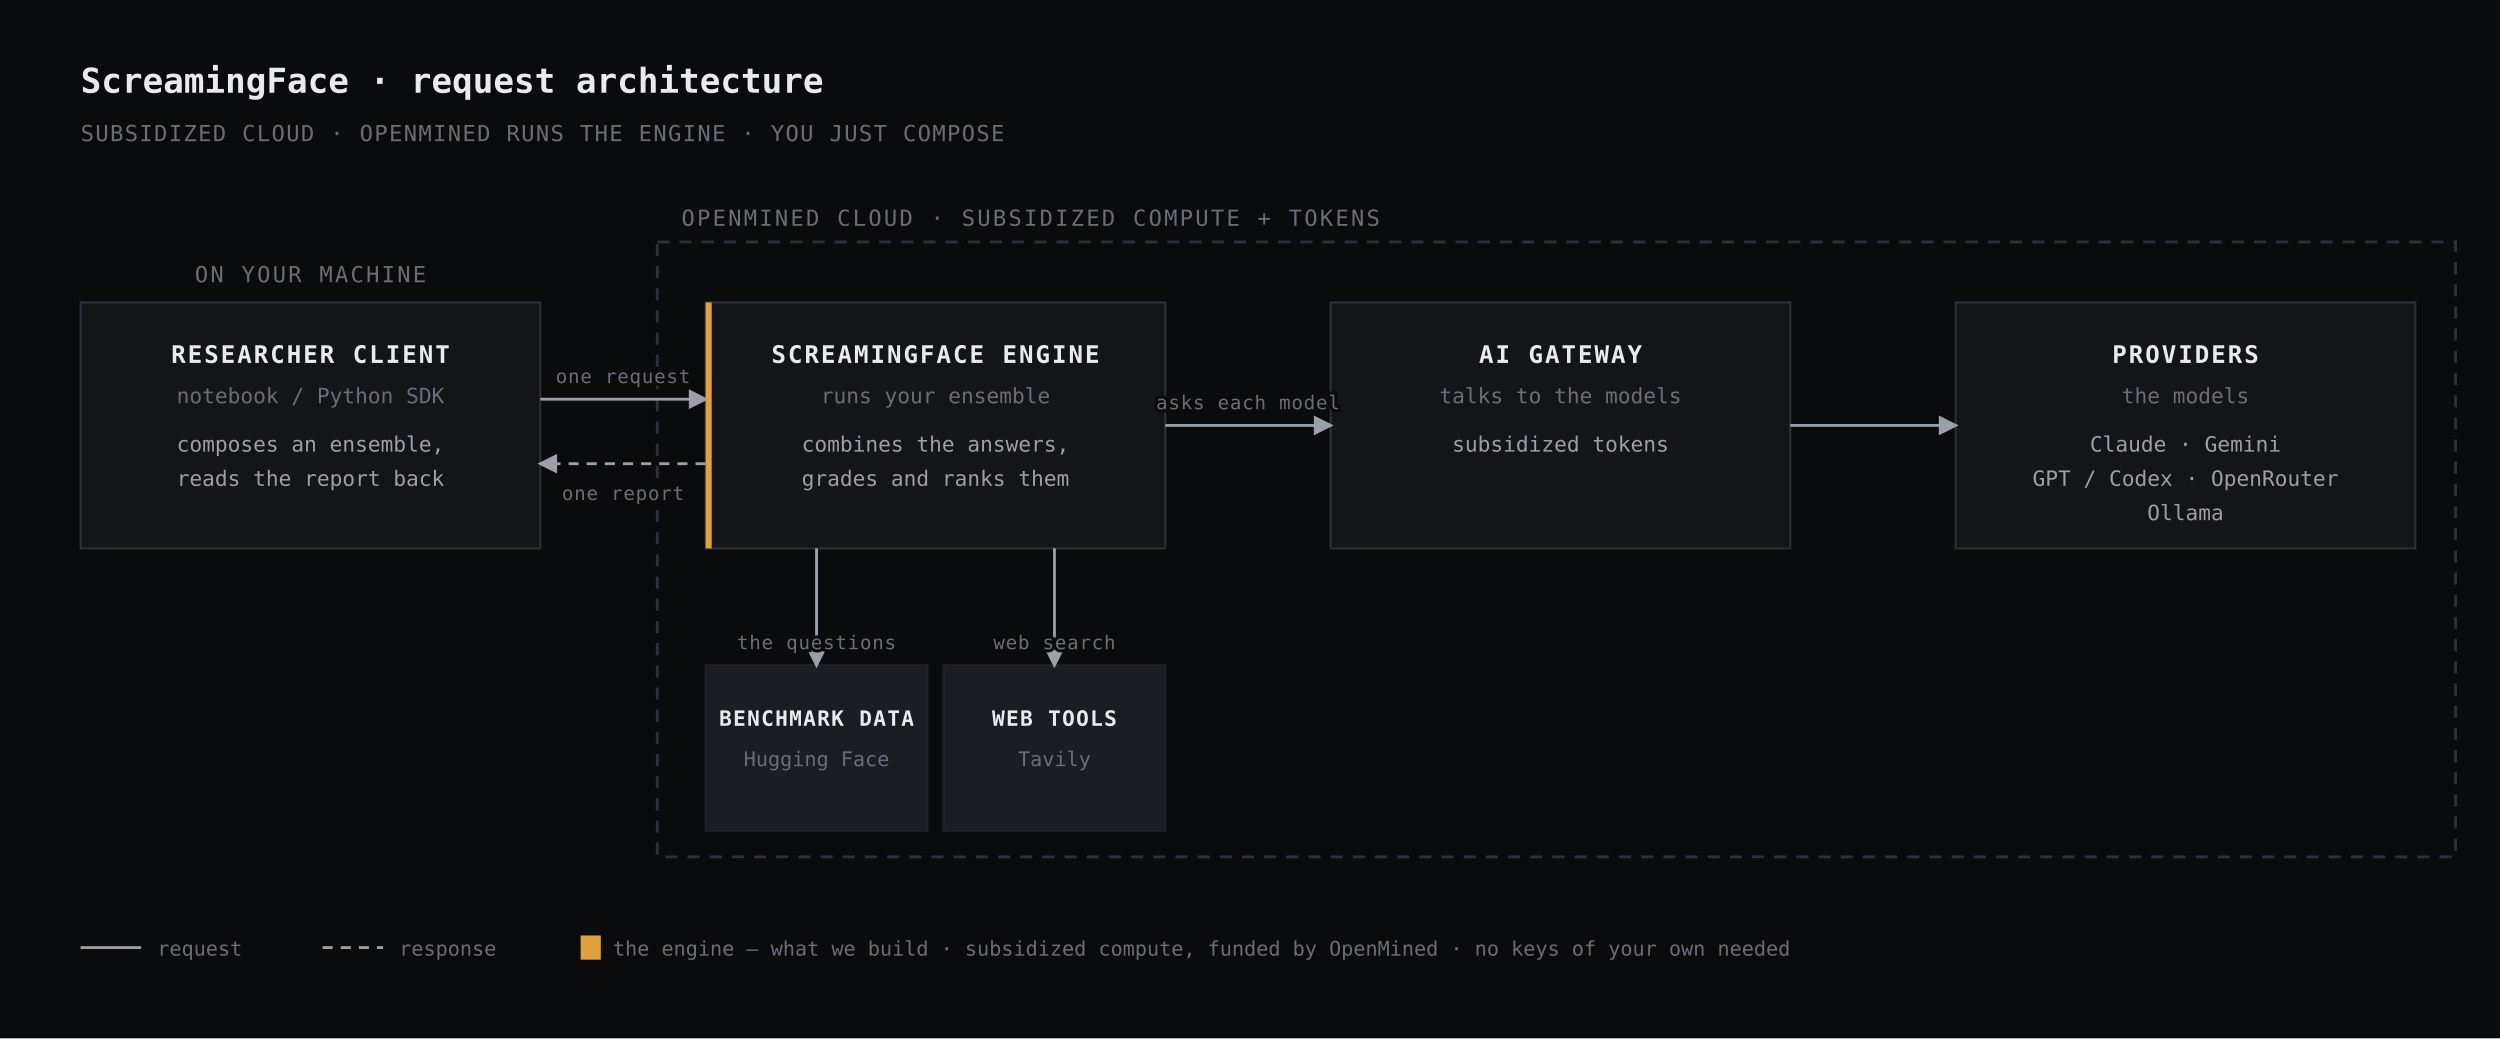
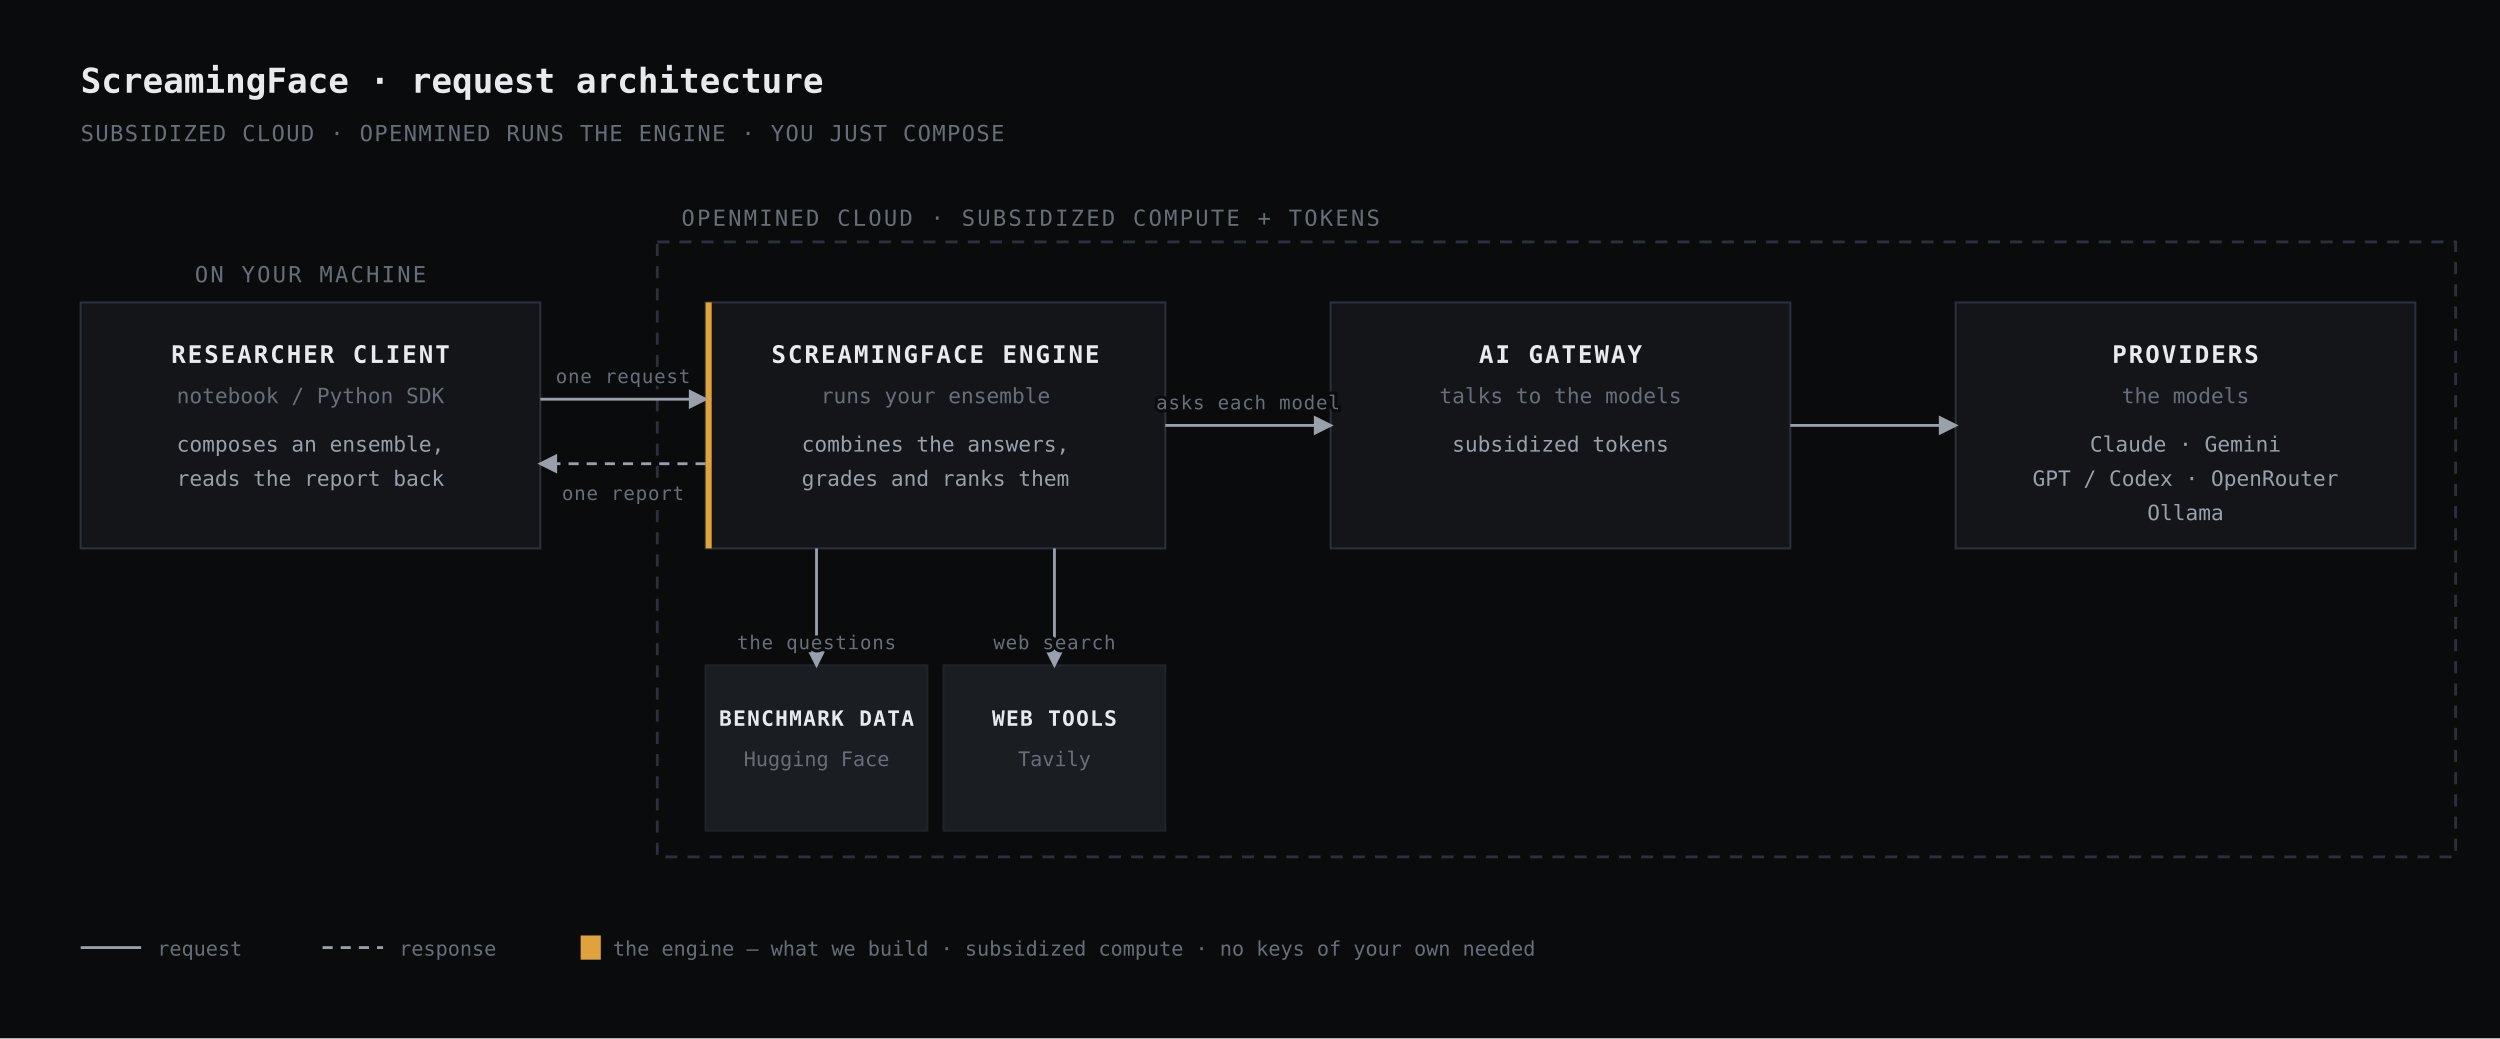
<svg xmlns="http://www.w3.org/2000/svg" viewBox="0 0 1240 515" width="1240" height="515" font-family="IBM Plex Mono, Menlo, monospace">
  <defs>
    <marker id="arw" viewBox="0 0 10 10" refX="8.5" refY="5" markerWidth="7" markerHeight="7" orient="auto-start-reverse">
      <path d="M0 0L10 5L0 10z" fill="#9aa0aa" />
    </marker>
  </defs>
  <rect width="1240" height="515" fill="#0a0b0d" />
  <text x="40" y="46" font-size="17" fill="#e8eaed" font-weight="600">ScreamingFace · request architecture</text>
  <text x="40" y="70" font-size="11" fill="#686e78" letter-spacing="0.06em">SUBSIDIZED CLOUD · OPENMINED RUNS THE ENGINE · YOU JUST COMPOSE</text>
  <rect x="326" y="120" width="892" height="305" fill="none" stroke="#2c303a" stroke-width="1.4" stroke-dasharray="6 5" />
  <text x="338" y="112" font-size="11" fill="#686e78" letter-spacing="0.1em">OPENMINED CLOUD · SUBSIDIZED COMPUTE + TOKENS</text>
  <rect x="40" y="150" width="228" height="122" fill="#131519" stroke="#2c303a" stroke-width="1" />
  <text x="154.0" y="140" font-size="11" fill="#686e78" text-anchor="middle" letter-spacing="0.1em">ON YOUR MACHINE</text>
  <text x="154.0" y="180" font-size="12" fill="#e8eaed" text-anchor="middle" font-weight="600" letter-spacing="0.08em">RESEARCHER CLIENT</text>
  <text x="154.0" y="200" font-size="10.5" fill="#686e78" text-anchor="middle">notebook / Python SDK</text>
  <text x="154.0" y="224" font-size="10.5" fill="#9aa0aa" text-anchor="middle">composes an ensemble,</text>
  <text x="154.0" y="241" font-size="10.5" fill="#9aa0aa" text-anchor="middle">reads the report back</text>
  <rect x="350" y="150" width="228" height="122" fill="#131519" stroke="#2c303a" stroke-width="1" />
  <rect x="350" y="150" width="3" height="122" fill="#e0a23c" />
  <text x="464.0" y="180" font-size="12" fill="#e8eaed" text-anchor="middle" font-weight="600" letter-spacing="0.08em">SCREAMINGFACE ENGINE</text>
  <text x="464.0" y="200" font-size="10.5" fill="#686e78" text-anchor="middle">runs your ensemble</text>
  <text x="464.0" y="224" font-size="10.5" fill="#9aa0aa" text-anchor="middle">combines the answers,</text>
  <text x="464.0" y="241" font-size="10.5" fill="#9aa0aa" text-anchor="middle">grades and ranks them</text>
  <rect x="660" y="150" width="228" height="122" fill="#131519" stroke="#2c303a" stroke-width="1" />
  <text x="774.0" y="180" font-size="12" fill="#e8eaed" text-anchor="middle" font-weight="600" letter-spacing="0.08em">AI GATEWAY</text>
  <text x="774.0" y="200" font-size="10.5" fill="#686e78" text-anchor="middle">talks to the models</text>
  <text x="774.0" y="224" font-size="10.5" fill="#9aa0aa" text-anchor="middle">subsidized tokens</text>
  <rect x="970" y="150" width="228" height="122" fill="#131519" stroke="#2c303a" stroke-width="1" />
  <text x="1084.0" y="180" font-size="12" fill="#e8eaed" text-anchor="middle" font-weight="600" letter-spacing="0.08em">PROVIDERS</text>
  <text x="1084.0" y="200" font-size="10.5" fill="#686e78" text-anchor="middle">the models</text>
  <text x="1084.0" y="224" font-size="10.5" fill="#9aa0aa" text-anchor="middle">Claude · Gemini</text>
  <text x="1084.0" y="241" font-size="10.5" fill="#9aa0aa" text-anchor="middle">GPT / Codex · OpenRouter</text>
  <text x="1084.0" y="258" font-size="10.5" fill="#9aa0aa" text-anchor="middle">Ollama</text>
  <line x1="268" y1="198" x2="350" y2="198" stroke="#9aa0aa" stroke-width="1.4" marker-end="url(#arw)" />
  <text x="309.0" y="190" font-size="9.5" fill="#686e78" text-anchor="middle" letter-spacing="0.04em" paint-order="stroke fill" stroke="#0a0b0d" stroke-width="3">one request</text>
  <line x1="350" y1="230" x2="268" y2="230" stroke="#9aa0aa" stroke-width="1.4" marker-end="url(#arw)" stroke-dasharray="5 4" />
  <text x="309.0" y="248" font-size="9.5" fill="#686e78" text-anchor="middle" letter-spacing="0.04em" paint-order="stroke fill" stroke="#0a0b0d" stroke-width="3">one report</text>
  <line x1="578" y1="211.0" x2="660" y2="211.0" stroke="#9aa0aa" stroke-width="1.4" marker-end="url(#arw)" />
  <text x="619.0" y="203.0" font-size="9.5" fill="#686e78" text-anchor="middle" letter-spacing="0.04em" paint-order="stroke fill" stroke="#0a0b0d" stroke-width="3">asks each model</text>
  <line x1="888" y1="211.0" x2="970" y2="211.0" stroke="#9aa0aa" stroke-width="1.4" marker-end="url(#arw)" />
  <rect x="350" y="330" width="110" height="82" fill="#1a1d22" stroke="#20232a" stroke-width="1" />
  <text x="405.0" y="360" font-size="10.5" fill="#e8eaed" text-anchor="middle" font-weight="600" letter-spacing="0.06em">BENCHMARK DATA</text>
  <text x="405.0" y="380" font-size="10" fill="#686e78" text-anchor="middle">Hugging Face</text>
  <rect x="468" y="330" width="110" height="82" fill="#1a1d22" stroke="#20232a" stroke-width="1" />
  <text x="523.0" y="360" font-size="10.5" fill="#e8eaed" text-anchor="middle" font-weight="600" letter-spacing="0.06em">WEB TOOLS</text>
  <text x="523.0" y="380" font-size="10" fill="#686e78" text-anchor="middle">Tavily</text>
  <line x1="405.0" y1="272" x2="405.0" y2="330" stroke="#9aa0aa" stroke-width="1.4" marker-end="url(#arw)" />
  <line x1="523.0" y1="272" x2="523.0" y2="330" stroke="#9aa0aa" stroke-width="1.4" marker-end="url(#arw)" />
  <text x="405.0" y="322" font-size="9.5" fill="#686e78" text-anchor="middle" letter-spacing="0.04em" paint-order="stroke fill" stroke="#0a0b0d" stroke-width="3">the questions</text>
  <text x="523.0" y="322" font-size="9.5" fill="#686e78" text-anchor="middle" letter-spacing="0.04em" paint-order="stroke fill" stroke="#0a0b0d" stroke-width="3">web search</text>
  <line x1="40" y1="470" x2="70" y2="470" stroke="#9aa0aa" stroke-width="1.4" />
  <text x="78" y="474" font-size="10" fill="#686e78">request</text>
  <line x1="160" y1="470" x2="190" y2="470" stroke="#9aa0aa" stroke-width="1.4" stroke-dasharray="5 4" />
  <text x="198" y="474" font-size="10" fill="#686e78">response</text>
  <rect x="288" y="464" width="10" height="12" fill="#e0a23c" />
-   <text x="304" y="474" font-size="10" fill="#686e78">the engine — what we build · subsidized compute, funded by OpenMined · no keys of your own needed</text>
+   <text x="304" y="474" font-size="10" fill="#686e78">the engine — what we build · subsidized compute · no keys of your own needed</text>
</svg>
